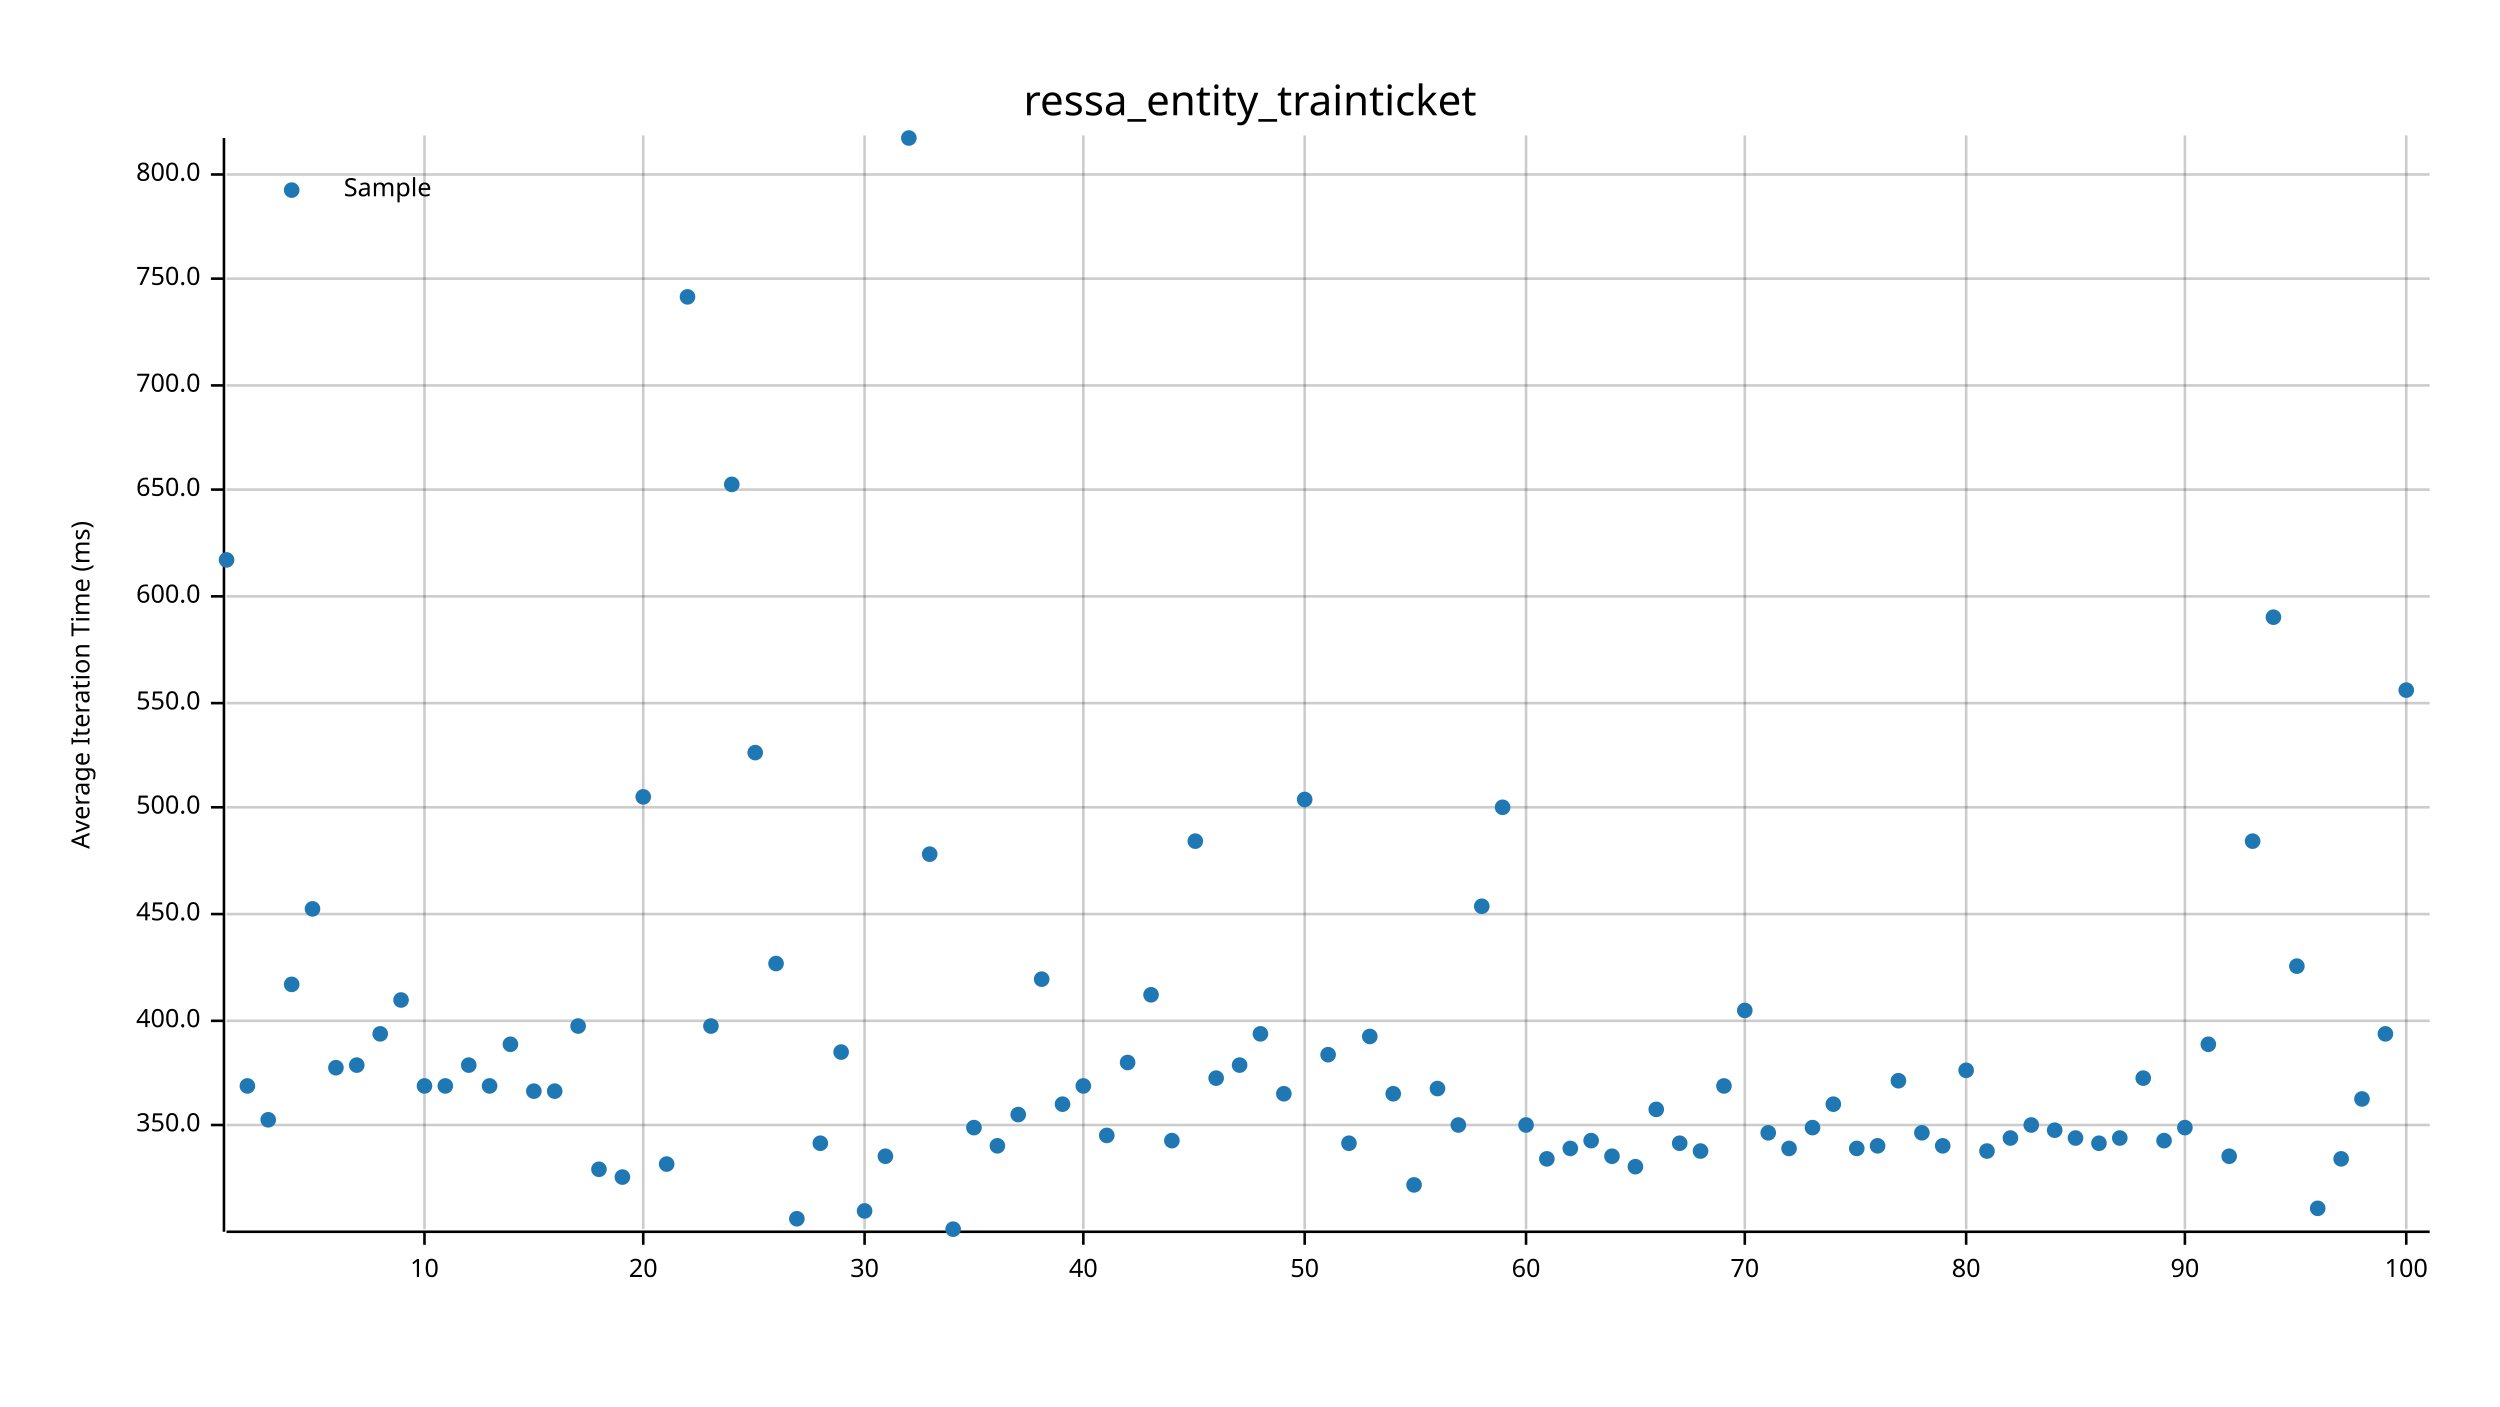
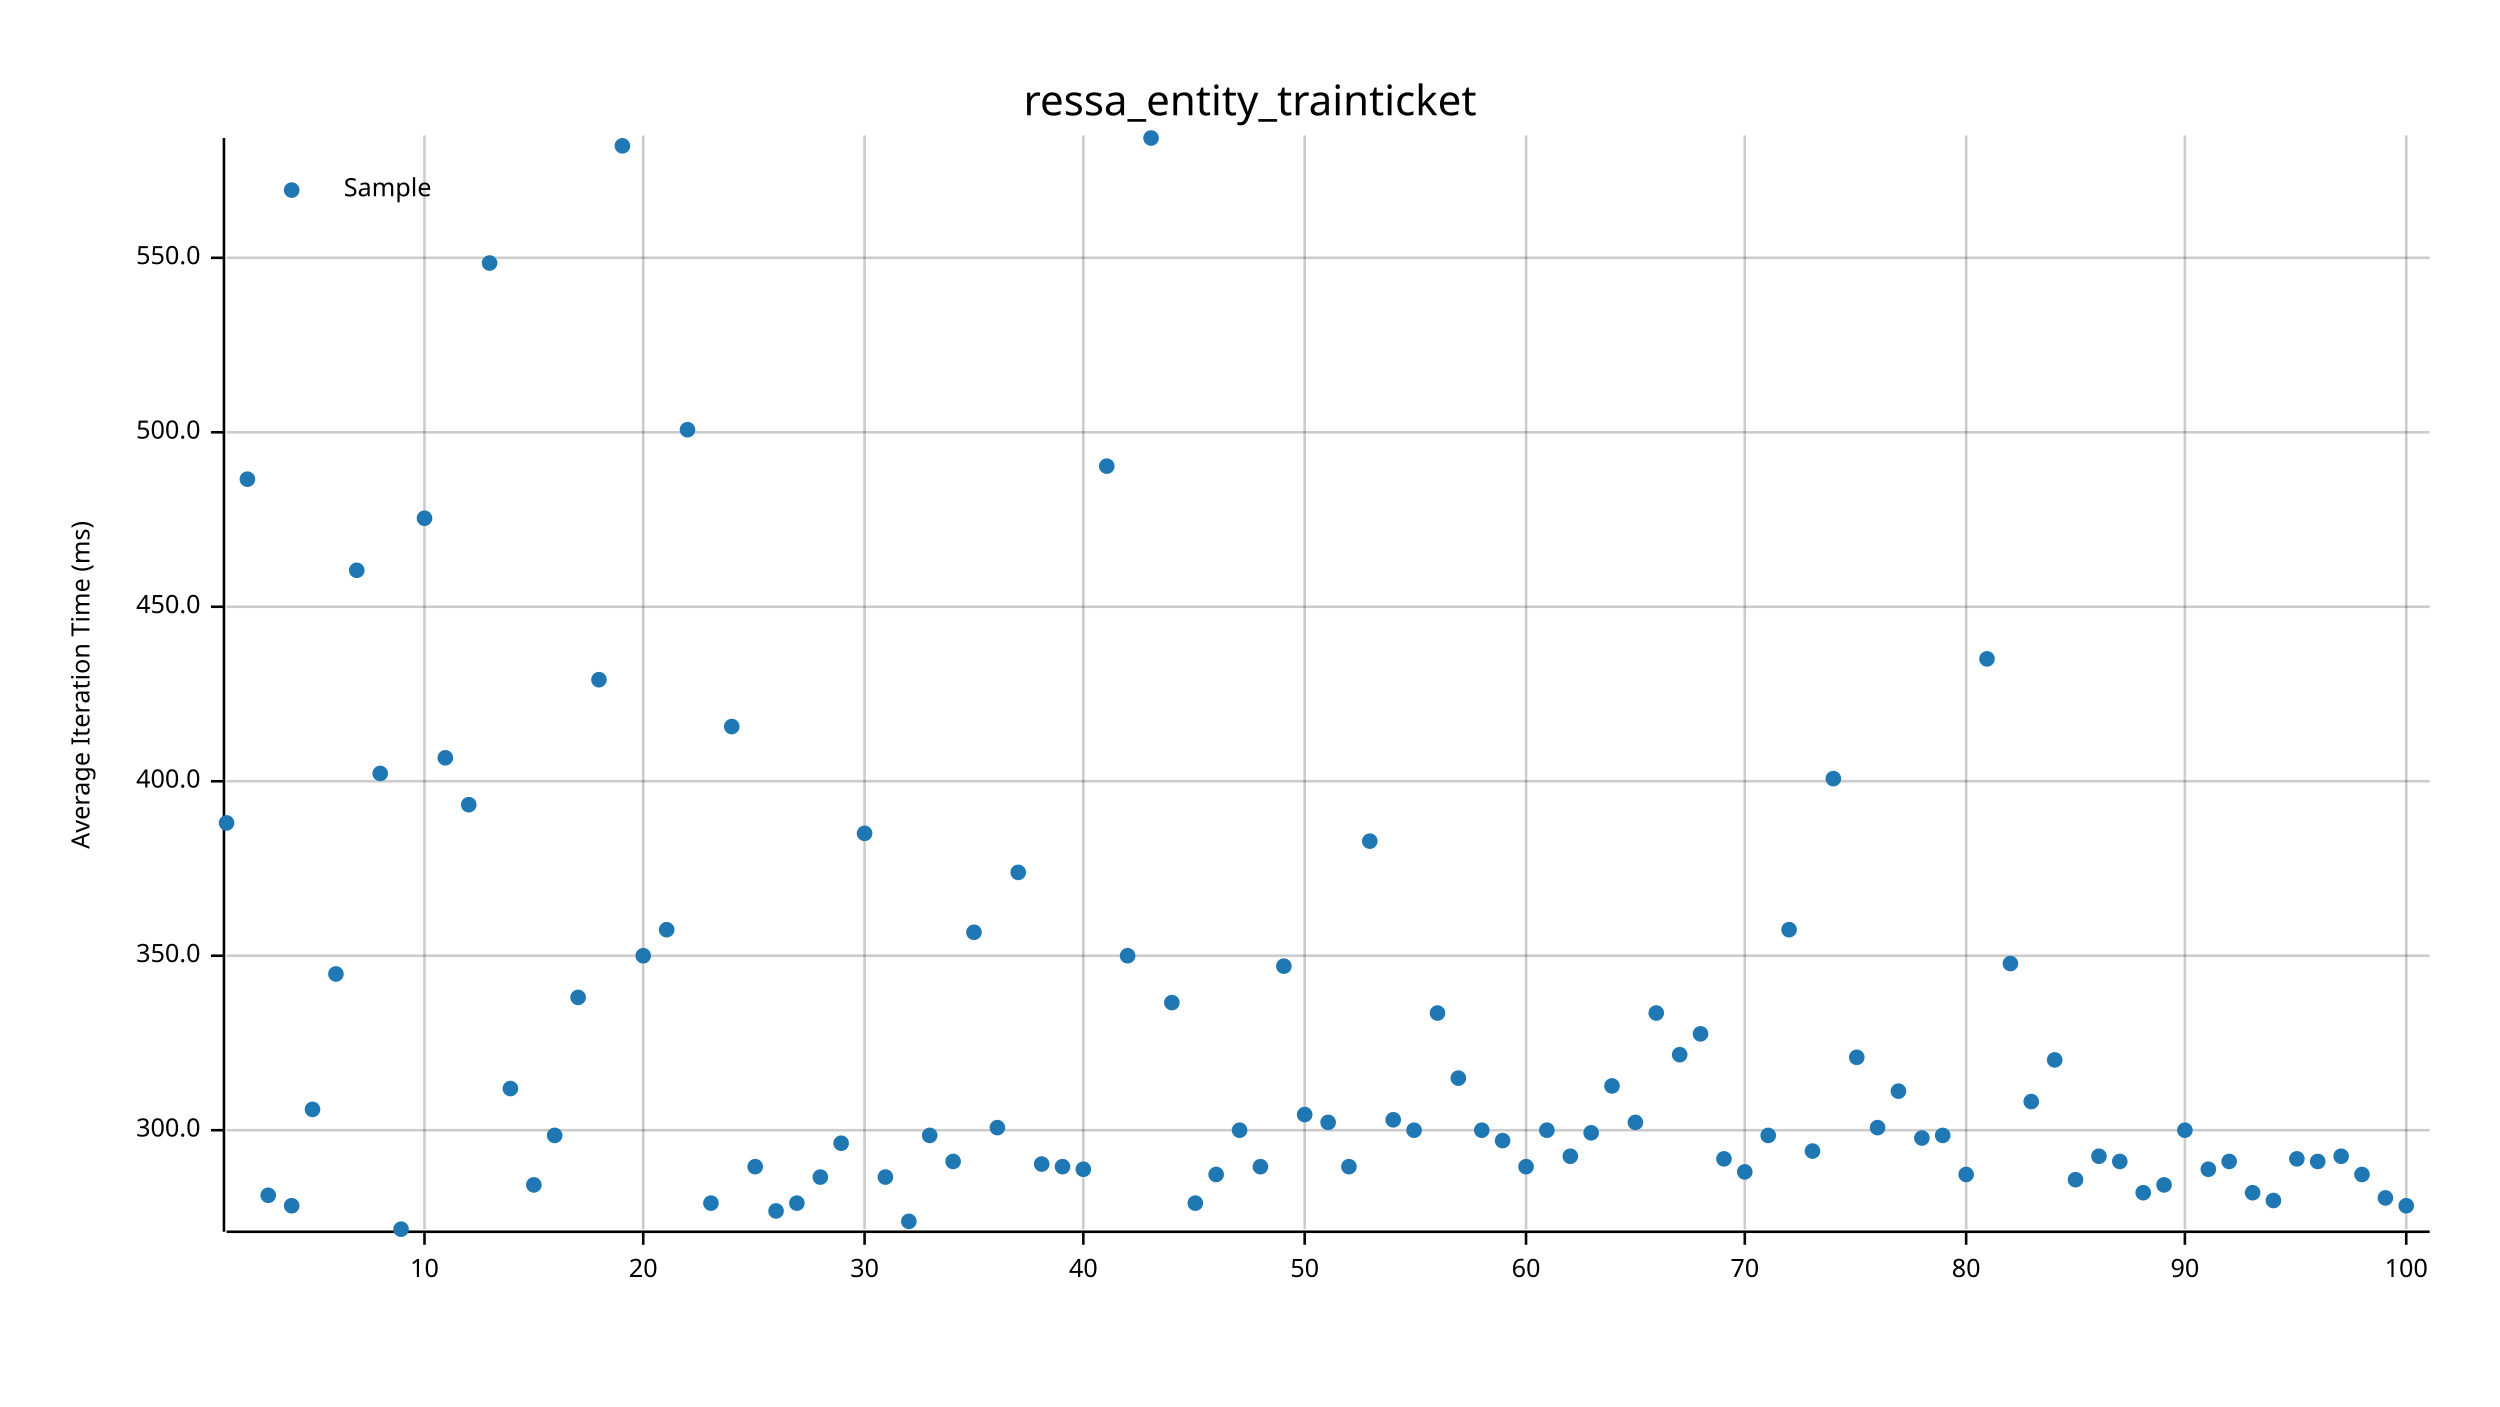
<svg xmlns="http://www.w3.org/2000/svg" width="960" height="540" viewBox="0 0 960 540">
  <text x="480" y="32" dy="0.76em" text-anchor="middle" font-family="sans-serif" font-size="16.129" opacity="1" fill="#000000">
ressa_entity_trainticket
</text>
  <text x="27" y="263" dy="0.76em" text-anchor="middle" font-family="sans-serif" font-size="9.677" opacity="1" fill="#000000" transform="rotate(270, 27, 263)">
Average Iteration Time (ms)
</text>
  <line opacity="0.2" stroke="#000000" stroke-width="1" x1="163" y1="472" x2="163" y2="52" />
  <line opacity="0.2" stroke="#000000" stroke-width="1" x1="247" y1="472" x2="247" y2="52" />
  <line opacity="0.2" stroke="#000000" stroke-width="1" x1="332" y1="472" x2="332" y2="52" />
  <line opacity="0.2" stroke="#000000" stroke-width="1" x1="416" y1="472" x2="416" y2="52" />
  <line opacity="0.2" stroke="#000000" stroke-width="1" x1="501" y1="472" x2="501" y2="52" />
  <line opacity="0.2" stroke="#000000" stroke-width="1" x1="586" y1="472" x2="586" y2="52" />
  <line opacity="0.2" stroke="#000000" stroke-width="1" x1="670" y1="472" x2="670" y2="52" />
  <line opacity="0.2" stroke="#000000" stroke-width="1" x1="755" y1="472" x2="755" y2="52" />
  <line opacity="0.2" stroke="#000000" stroke-width="1" x1="839" y1="472" x2="839" y2="52" />
  <line opacity="0.2" stroke="#000000" stroke-width="1" x1="924" y1="472" x2="924" y2="52" />
-   <line opacity="0.2" stroke="#000000" stroke-width="1" x1="87" y1="432" x2="933" y2="432" />
-   <line opacity="0.2" stroke="#000000" stroke-width="1" x1="87" y1="392" x2="933" y2="392" />
-   <line opacity="0.2" stroke="#000000" stroke-width="1" x1="87" y1="351" x2="933" y2="351" />
-   <line opacity="0.2" stroke="#000000" stroke-width="1" x1="87" y1="310" x2="933" y2="310" />
-   <line opacity="0.2" stroke="#000000" stroke-width="1" x1="87" y1="270" x2="933" y2="270" />
-   <line opacity="0.2" stroke="#000000" stroke-width="1" x1="87" y1="229" x2="933" y2="229" />
-   <line opacity="0.2" stroke="#000000" stroke-width="1" x1="87" y1="188" x2="933" y2="188" />
-   <line opacity="0.2" stroke="#000000" stroke-width="1" x1="87" y1="148" x2="933" y2="148" />
-   <line opacity="0.2" stroke="#000000" stroke-width="1" x1="87" y1="107" x2="933" y2="107" />
-   <line opacity="0.2" stroke="#000000" stroke-width="1" x1="87" y1="67" x2="933" y2="67" />
+   <line opacity="0.2" stroke="#000000" stroke-width="1" x1="87" y1="434" x2="933" y2="434" />
+   <line opacity="0.2" stroke="#000000" stroke-width="1" x1="87" y1="367" x2="933" y2="367" />
+   <line opacity="0.2" stroke="#000000" stroke-width="1" x1="87" y1="300" x2="933" y2="300" />
+   <line opacity="0.2" stroke="#000000" stroke-width="1" x1="87" y1="233" x2="933" y2="233" />
+   <line opacity="0.2" stroke="#000000" stroke-width="1" x1="87" y1="166" x2="933" y2="166" />
+   <line opacity="0.2" stroke="#000000" stroke-width="1" x1="87" y1="99" x2="933" y2="99" />
  <polyline fill="none" opacity="1" stroke="#000000" stroke-width="1" points="86,53 86,473 " />
-   <text x="77" y="432" dy="0.5ex" text-anchor="end" font-family="sans-serif" font-size="9.677" opacity="1" fill="#000000">
+   <text x="77" y="434" dy="0.5ex" text-anchor="end" font-family="sans-serif" font-size="9.677" opacity="1" fill="#000000">
+ 300.0
+ </text>
+   <polyline fill="none" opacity="1" stroke="#000000" stroke-width="1" points="81,434 86,434 " />
+   <text x="77" y="367" dy="0.5ex" text-anchor="end" font-family="sans-serif" font-size="9.677" opacity="1" fill="#000000">
350.0
</text>
-   <polyline fill="none" opacity="1" stroke="#000000" stroke-width="1" points="81,432 86,432 " />
-   <text x="77" y="392" dy="0.5ex" text-anchor="end" font-family="sans-serif" font-size="9.677" opacity="1" fill="#000000">
+   <polyline fill="none" opacity="1" stroke="#000000" stroke-width="1" points="81,367 86,367 " />
+   <text x="77" y="300" dy="0.5ex" text-anchor="end" font-family="sans-serif" font-size="9.677" opacity="1" fill="#000000">
400.0
</text>
-   <polyline fill="none" opacity="1" stroke="#000000" stroke-width="1" points="81,392 86,392 " />
-   <text x="77" y="351" dy="0.5ex" text-anchor="end" font-family="sans-serif" font-size="9.677" opacity="1" fill="#000000">
+   <polyline fill="none" opacity="1" stroke="#000000" stroke-width="1" points="81,300 86,300 " />
+   <text x="77" y="233" dy="0.5ex" text-anchor="end" font-family="sans-serif" font-size="9.677" opacity="1" fill="#000000">
450.0
</text>
-   <polyline fill="none" opacity="1" stroke="#000000" stroke-width="1" points="81,351 86,351 " />
-   <text x="77" y="310" dy="0.5ex" text-anchor="end" font-family="sans-serif" font-size="9.677" opacity="1" fill="#000000">
+   <polyline fill="none" opacity="1" stroke="#000000" stroke-width="1" points="81,233 86,233 " />
+   <text x="77" y="166" dy="0.5ex" text-anchor="end" font-family="sans-serif" font-size="9.677" opacity="1" fill="#000000">
500.0
</text>
-   <polyline fill="none" opacity="1" stroke="#000000" stroke-width="1" points="81,310 86,310 " />
-   <text x="77" y="270" dy="0.5ex" text-anchor="end" font-family="sans-serif" font-size="9.677" opacity="1" fill="#000000">
+   <polyline fill="none" opacity="1" stroke="#000000" stroke-width="1" points="81,166 86,166 " />
+   <text x="77" y="99" dy="0.5ex" text-anchor="end" font-family="sans-serif" font-size="9.677" opacity="1" fill="#000000">
550.0
</text>
-   <polyline fill="none" opacity="1" stroke="#000000" stroke-width="1" points="81,270 86,270 " />
-   <text x="77" y="229" dy="0.5ex" text-anchor="end" font-family="sans-serif" font-size="9.677" opacity="1" fill="#000000">
- 600.0
- </text>
-   <polyline fill="none" opacity="1" stroke="#000000" stroke-width="1" points="81,229 86,229 " />
-   <text x="77" y="188" dy="0.5ex" text-anchor="end" font-family="sans-serif" font-size="9.677" opacity="1" fill="#000000">
- 650.0
- </text>
-   <polyline fill="none" opacity="1" stroke="#000000" stroke-width="1" points="81,188 86,188 " />
-   <text x="77" y="148" dy="0.5ex" text-anchor="end" font-family="sans-serif" font-size="9.677" opacity="1" fill="#000000">
- 700.0
- </text>
-   <polyline fill="none" opacity="1" stroke="#000000" stroke-width="1" points="81,148 86,148 " />
-   <text x="77" y="107" dy="0.5ex" text-anchor="end" font-family="sans-serif" font-size="9.677" opacity="1" fill="#000000">
- 750.0
- </text>
-   <polyline fill="none" opacity="1" stroke="#000000" stroke-width="1" points="81,107 86,107 " />
-   <text x="77" y="67" dy="0.5ex" text-anchor="end" font-family="sans-serif" font-size="9.677" opacity="1" fill="#000000">
- 800.0
- </text>
-   <polyline fill="none" opacity="1" stroke="#000000" stroke-width="1" points="81,67 86,67 " />
+   <polyline fill="none" opacity="1" stroke="#000000" stroke-width="1" points="81,99 86,99 " />
  <polyline fill="none" opacity="1" stroke="#000000" stroke-width="1" points="87,473 933,473 " />
  <text x="163" y="483" dy="0.76em" text-anchor="middle" font-family="sans-serif" font-size="9.677" opacity="1" fill="#000000">
10
</text>
  <polyline fill="none" opacity="1" stroke="#000000" stroke-width="1" points="163,473 163,478 " />
  <text x="247" y="483" dy="0.76em" text-anchor="middle" font-family="sans-serif" font-size="9.677" opacity="1" fill="#000000">
20
</text>
  <polyline fill="none" opacity="1" stroke="#000000" stroke-width="1" points="247,473 247,478 " />
  <text x="332" y="483" dy="0.76em" text-anchor="middle" font-family="sans-serif" font-size="9.677" opacity="1" fill="#000000">
30
</text>
  <polyline fill="none" opacity="1" stroke="#000000" stroke-width="1" points="332,473 332,478 " />
  <text x="416" y="483" dy="0.76em" text-anchor="middle" font-family="sans-serif" font-size="9.677" opacity="1" fill="#000000">
40
</text>
  <polyline fill="none" opacity="1" stroke="#000000" stroke-width="1" points="416,473 416,478 " />
  <text x="501" y="483" dy="0.76em" text-anchor="middle" font-family="sans-serif" font-size="9.677" opacity="1" fill="#000000">
50
</text>
  <polyline fill="none" opacity="1" stroke="#000000" stroke-width="1" points="501,473 501,478 " />
  <text x="586" y="483" dy="0.76em" text-anchor="middle" font-family="sans-serif" font-size="9.677" opacity="1" fill="#000000">
60
</text>
  <polyline fill="none" opacity="1" stroke="#000000" stroke-width="1" points="586,473 586,478 " />
  <text x="670" y="483" dy="0.76em" text-anchor="middle" font-family="sans-serif" font-size="9.677" opacity="1" fill="#000000">
70
</text>
  <polyline fill="none" opacity="1" stroke="#000000" stroke-width="1" points="670,473 670,478 " />
  <text x="755" y="483" dy="0.76em" text-anchor="middle" font-family="sans-serif" font-size="9.677" opacity="1" fill="#000000">
80
</text>
  <polyline fill="none" opacity="1" stroke="#000000" stroke-width="1" points="755,473 755,478 " />
  <text x="839" y="483" dy="0.76em" text-anchor="middle" font-family="sans-serif" font-size="9.677" opacity="1" fill="#000000">
90
</text>
  <polyline fill="none" opacity="1" stroke="#000000" stroke-width="1" points="839,473 839,478 " />
  <text x="924" y="483" dy="0.76em" text-anchor="middle" font-family="sans-serif" font-size="9.677" opacity="1" fill="#000000">
100
</text>
  <polyline fill="none" opacity="1" stroke="#000000" stroke-width="1" points="924,473 924,478 " />
-   <circle cx="87" cy="215" r="3" opacity="1" fill="#1F78B4" stroke="none" stroke-width="1" />
-   <circle cx="95" cy="417" r="3" opacity="1" fill="#1F78B4" stroke="none" stroke-width="1" />
-   <circle cx="103" cy="430" r="3" opacity="1" fill="#1F78B4" stroke="none" stroke-width="1" />
-   <circle cx="112" cy="378" r="3" opacity="1" fill="#1F78B4" stroke="none" stroke-width="1" />
-   <circle cx="120" cy="349" r="3" opacity="1" fill="#1F78B4" stroke="none" stroke-width="1" />
-   <circle cx="129" cy="410" r="3" opacity="1" fill="#1F78B4" stroke="none" stroke-width="1" />
-   <circle cx="137" cy="409" r="3" opacity="1" fill="#1F78B4" stroke="none" stroke-width="1" />
-   <circle cx="146" cy="397" r="3" opacity="1" fill="#1F78B4" stroke="none" stroke-width="1" />
-   <circle cx="154" cy="384" r="3" opacity="1" fill="#1F78B4" stroke="none" stroke-width="1" />
-   <circle cx="163" cy="417" r="3" opacity="1" fill="#1F78B4" stroke="none" stroke-width="1" />
-   <circle cx="171" cy="417" r="3" opacity="1" fill="#1F78B4" stroke="none" stroke-width="1" />
-   <circle cx="180" cy="409" r="3" opacity="1" fill="#1F78B4" stroke="none" stroke-width="1" />
-   <circle cx="188" cy="417" r="3" opacity="1" fill="#1F78B4" stroke="none" stroke-width="1" />
-   <circle cx="196" cy="401" r="3" opacity="1" fill="#1F78B4" stroke="none" stroke-width="1" />
-   <circle cx="205" cy="419" r="3" opacity="1" fill="#1F78B4" stroke="none" stroke-width="1" />
-   <circle cx="213" cy="419" r="3" opacity="1" fill="#1F78B4" stroke="none" stroke-width="1" />
-   <circle cx="222" cy="394" r="3" opacity="1" fill="#1F78B4" stroke="none" stroke-width="1" />
-   <circle cx="230" cy="449" r="3" opacity="1" fill="#1F78B4" stroke="none" stroke-width="1" />
-   <circle cx="239" cy="452" r="3" opacity="1" fill="#1F78B4" stroke="none" stroke-width="1" />
-   <circle cx="247" cy="306" r="3" opacity="1" fill="#1F78B4" stroke="none" stroke-width="1" />
-   <circle cx="256" cy="447" r="3" opacity="1" fill="#1F78B4" stroke="none" stroke-width="1" />
-   <circle cx="264" cy="114" r="3" opacity="1" fill="#1F78B4" stroke="none" stroke-width="1" />
-   <circle cx="273" cy="394" r="3" opacity="1" fill="#1F78B4" stroke="none" stroke-width="1" />
-   <circle cx="281" cy="186" r="3" opacity="1" fill="#1F78B4" stroke="none" stroke-width="1" />
-   <circle cx="290" cy="289" r="3" opacity="1" fill="#1F78B4" stroke="none" stroke-width="1" />
-   <circle cx="298" cy="370" r="3" opacity="1" fill="#1F78B4" stroke="none" stroke-width="1" />
-   <circle cx="306" cy="468" r="3" opacity="1" fill="#1F78B4" stroke="none" stroke-width="1" />
-   <circle cx="315" cy="439" r="3" opacity="1" fill="#1F78B4" stroke="none" stroke-width="1" />
-   <circle cx="323" cy="404" r="3" opacity="1" fill="#1F78B4" stroke="none" stroke-width="1" />
-   <circle cx="332" cy="465" r="3" opacity="1" fill="#1F78B4" stroke="none" stroke-width="1" />
-   <circle cx="340" cy="444" r="3" opacity="1" fill="#1F78B4" stroke="none" stroke-width="1" />
-   <circle cx="349" cy="53" r="3" opacity="1" fill="#1F78B4" stroke="none" stroke-width="1" />
-   <circle cx="357" cy="328" r="3" opacity="1" fill="#1F78B4" stroke="none" stroke-width="1" />
-   <circle cx="366" cy="472" r="3" opacity="1" fill="#1F78B4" stroke="none" stroke-width="1" />
-   <circle cx="374" cy="433" r="3" opacity="1" fill="#1F78B4" stroke="none" stroke-width="1" />
-   <circle cx="383" cy="440" r="3" opacity="1" fill="#1F78B4" stroke="none" stroke-width="1" />
-   <circle cx="391" cy="428" r="3" opacity="1" fill="#1F78B4" stroke="none" stroke-width="1" />
-   <circle cx="400" cy="376" r="3" opacity="1" fill="#1F78B4" stroke="none" stroke-width="1" />
-   <circle cx="408" cy="424" r="3" opacity="1" fill="#1F78B4" stroke="none" stroke-width="1" />
-   <circle cx="416" cy="417" r="3" opacity="1" fill="#1F78B4" stroke="none" stroke-width="1" />
-   <circle cx="425" cy="436" r="3" opacity="1" fill="#1F78B4" stroke="none" stroke-width="1" />
-   <circle cx="433" cy="408" r="3" opacity="1" fill="#1F78B4" stroke="none" stroke-width="1" />
-   <circle cx="442" cy="382" r="3" opacity="1" fill="#1F78B4" stroke="none" stroke-width="1" />
-   <circle cx="450" cy="438" r="3" opacity="1" fill="#1F78B4" stroke="none" stroke-width="1" />
-   <circle cx="459" cy="323" r="3" opacity="1" fill="#1F78B4" stroke="none" stroke-width="1" />
-   <circle cx="467" cy="414" r="3" opacity="1" fill="#1F78B4" stroke="none" stroke-width="1" />
-   <circle cx="476" cy="409" r="3" opacity="1" fill="#1F78B4" stroke="none" stroke-width="1" />
-   <circle cx="484" cy="397" r="3" opacity="1" fill="#1F78B4" stroke="none" stroke-width="1" />
-   <circle cx="493" cy="420" r="3" opacity="1" fill="#1F78B4" stroke="none" stroke-width="1" />
-   <circle cx="501" cy="307" r="3" opacity="1" fill="#1F78B4" stroke="none" stroke-width="1" />
-   <circle cx="510" cy="405" r="3" opacity="1" fill="#1F78B4" stroke="none" stroke-width="1" />
-   <circle cx="518" cy="439" r="3" opacity="1" fill="#1F78B4" stroke="none" stroke-width="1" />
-   <circle cx="526" cy="398" r="3" opacity="1" fill="#1F78B4" stroke="none" stroke-width="1" />
-   <circle cx="535" cy="420" r="3" opacity="1" fill="#1F78B4" stroke="none" stroke-width="1" />
-   <circle cx="543" cy="455" r="3" opacity="1" fill="#1F78B4" stroke="none" stroke-width="1" />
-   <circle cx="552" cy="418" r="3" opacity="1" fill="#1F78B4" stroke="none" stroke-width="1" />
-   <circle cx="560" cy="432" r="3" opacity="1" fill="#1F78B4" stroke="none" stroke-width="1" />
-   <circle cx="569" cy="348" r="3" opacity="1" fill="#1F78B4" stroke="none" stroke-width="1" />
-   <circle cx="577" cy="310" r="3" opacity="1" fill="#1F78B4" stroke="none" stroke-width="1" />
-   <circle cx="586" cy="432" r="3" opacity="1" fill="#1F78B4" stroke="none" stroke-width="1" />
-   <circle cx="594" cy="445" r="3" opacity="1" fill="#1F78B4" stroke="none" stroke-width="1" />
-   <circle cx="603" cy="441" r="3" opacity="1" fill="#1F78B4" stroke="none" stroke-width="1" />
-   <circle cx="611" cy="438" r="3" opacity="1" fill="#1F78B4" stroke="none" stroke-width="1" />
-   <circle cx="619" cy="444" r="3" opacity="1" fill="#1F78B4" stroke="none" stroke-width="1" />
-   <circle cx="628" cy="448" r="3" opacity="1" fill="#1F78B4" stroke="none" stroke-width="1" />
-   <circle cx="636" cy="426" r="3" opacity="1" fill="#1F78B4" stroke="none" stroke-width="1" />
-   <circle cx="645" cy="439" r="3" opacity="1" fill="#1F78B4" stroke="none" stroke-width="1" />
-   <circle cx="653" cy="442" r="3" opacity="1" fill="#1F78B4" stroke="none" stroke-width="1" />
-   <circle cx="662" cy="417" r="3" opacity="1" fill="#1F78B4" stroke="none" stroke-width="1" />
-   <circle cx="670" cy="388" r="3" opacity="1" fill="#1F78B4" stroke="none" stroke-width="1" />
-   <circle cx="679" cy="435" r="3" opacity="1" fill="#1F78B4" stroke="none" stroke-width="1" />
-   <circle cx="687" cy="441" r="3" opacity="1" fill="#1F78B4" stroke="none" stroke-width="1" />
-   <circle cx="696" cy="433" r="3" opacity="1" fill="#1F78B4" stroke="none" stroke-width="1" />
-   <circle cx="704" cy="424" r="3" opacity="1" fill="#1F78B4" stroke="none" stroke-width="1" />
-   <circle cx="713" cy="441" r="3" opacity="1" fill="#1F78B4" stroke="none" stroke-width="1" />
-   <circle cx="721" cy="440" r="3" opacity="1" fill="#1F78B4" stroke="none" stroke-width="1" />
-   <circle cx="729" cy="415" r="3" opacity="1" fill="#1F78B4" stroke="none" stroke-width="1" />
-   <circle cx="738" cy="435" r="3" opacity="1" fill="#1F78B4" stroke="none" stroke-width="1" />
-   <circle cx="746" cy="440" r="3" opacity="1" fill="#1F78B4" stroke="none" stroke-width="1" />
-   <circle cx="755" cy="411" r="3" opacity="1" fill="#1F78B4" stroke="none" stroke-width="1" />
-   <circle cx="763" cy="442" r="3" opacity="1" fill="#1F78B4" stroke="none" stroke-width="1" />
-   <circle cx="772" cy="437" r="3" opacity="1" fill="#1F78B4" stroke="none" stroke-width="1" />
-   <circle cx="780" cy="432" r="3" opacity="1" fill="#1F78B4" stroke="none" stroke-width="1" />
-   <circle cx="789" cy="434" r="3" opacity="1" fill="#1F78B4" stroke="none" stroke-width="1" />
-   <circle cx="797" cy="437" r="3" opacity="1" fill="#1F78B4" stroke="none" stroke-width="1" />
-   <circle cx="806" cy="439" r="3" opacity="1" fill="#1F78B4" stroke="none" stroke-width="1" />
-   <circle cx="814" cy="437" r="3" opacity="1" fill="#1F78B4" stroke="none" stroke-width="1" />
-   <circle cx="823" cy="414" r="3" opacity="1" fill="#1F78B4" stroke="none" stroke-width="1" />
-   <circle cx="831" cy="438" r="3" opacity="1" fill="#1F78B4" stroke="none" stroke-width="1" />
-   <circle cx="839" cy="433" r="3" opacity="1" fill="#1F78B4" stroke="none" stroke-width="1" />
-   <circle cx="848" cy="401" r="3" opacity="1" fill="#1F78B4" stroke="none" stroke-width="1" />
-   <circle cx="856" cy="444" r="3" opacity="1" fill="#1F78B4" stroke="none" stroke-width="1" />
-   <circle cx="865" cy="323" r="3" opacity="1" fill="#1F78B4" stroke="none" stroke-width="1" />
-   <circle cx="873" cy="237" r="3" opacity="1" fill="#1F78B4" stroke="none" stroke-width="1" />
-   <circle cx="882" cy="371" r="3" opacity="1" fill="#1F78B4" stroke="none" stroke-width="1" />
-   <circle cx="890" cy="464" r="3" opacity="1" fill="#1F78B4" stroke="none" stroke-width="1" />
-   <circle cx="899" cy="445" r="3" opacity="1" fill="#1F78B4" stroke="none" stroke-width="1" />
-   <circle cx="907" cy="422" r="3" opacity="1" fill="#1F78B4" stroke="none" stroke-width="1" />
-   <circle cx="916" cy="397" r="3" opacity="1" fill="#1F78B4" stroke="none" stroke-width="1" />
-   <circle cx="924" cy="265" r="3" opacity="1" fill="#1F78B4" stroke="none" stroke-width="1" />
+   <circle cx="87" cy="316" r="3" opacity="1" fill="#1F78B4" stroke="none" stroke-width="1" />
+   <circle cx="95" cy="184" r="3" opacity="1" fill="#1F78B4" stroke="none" stroke-width="1" />
+   <circle cx="103" cy="459" r="3" opacity="1" fill="#1F78B4" stroke="none" stroke-width="1" />
+   <circle cx="112" cy="463" r="3" opacity="1" fill="#1F78B4" stroke="none" stroke-width="1" />
+   <circle cx="120" cy="426" r="3" opacity="1" fill="#1F78B4" stroke="none" stroke-width="1" />
+   <circle cx="129" cy="374" r="3" opacity="1" fill="#1F78B4" stroke="none" stroke-width="1" />
+   <circle cx="137" cy="219" r="3" opacity="1" fill="#1F78B4" stroke="none" stroke-width="1" />
+   <circle cx="146" cy="297" r="3" opacity="1" fill="#1F78B4" stroke="none" stroke-width="1" />
+   <circle cx="154" cy="472" r="3" opacity="1" fill="#1F78B4" stroke="none" stroke-width="1" />
+   <circle cx="163" cy="199" r="3" opacity="1" fill="#1F78B4" stroke="none" stroke-width="1" />
+   <circle cx="171" cy="291" r="3" opacity="1" fill="#1F78B4" stroke="none" stroke-width="1" />
+   <circle cx="180" cy="309" r="3" opacity="1" fill="#1F78B4" stroke="none" stroke-width="1" />
+   <circle cx="188" cy="101" r="3" opacity="1" fill="#1F78B4" stroke="none" stroke-width="1" />
+   <circle cx="196" cy="418" r="3" opacity="1" fill="#1F78B4" stroke="none" stroke-width="1" />
+   <circle cx="205" cy="455" r="3" opacity="1" fill="#1F78B4" stroke="none" stroke-width="1" />
+   <circle cx="213" cy="436" r="3" opacity="1" fill="#1F78B4" stroke="none" stroke-width="1" />
+   <circle cx="222" cy="383" r="3" opacity="1" fill="#1F78B4" stroke="none" stroke-width="1" />
+   <circle cx="230" cy="261" r="3" opacity="1" fill="#1F78B4" stroke="none" stroke-width="1" />
+   <circle cx="239" cy="56" r="3" opacity="1" fill="#1F78B4" stroke="none" stroke-width="1" />
+   <circle cx="247" cy="367" r="3" opacity="1" fill="#1F78B4" stroke="none" stroke-width="1" />
+   <circle cx="256" cy="357" r="3" opacity="1" fill="#1F78B4" stroke="none" stroke-width="1" />
+   <circle cx="264" cy="165" r="3" opacity="1" fill="#1F78B4" stroke="none" stroke-width="1" />
+   <circle cx="273" cy="462" r="3" opacity="1" fill="#1F78B4" stroke="none" stroke-width="1" />
+   <circle cx="281" cy="279" r="3" opacity="1" fill="#1F78B4" stroke="none" stroke-width="1" />
+   <circle cx="290" cy="448" r="3" opacity="1" fill="#1F78B4" stroke="none" stroke-width="1" />
+   <circle cx="298" cy="465" r="3" opacity="1" fill="#1F78B4" stroke="none" stroke-width="1" />
+   <circle cx="306" cy="462" r="3" opacity="1" fill="#1F78B4" stroke="none" stroke-width="1" />
+   <circle cx="315" cy="452" r="3" opacity="1" fill="#1F78B4" stroke="none" stroke-width="1" />
+   <circle cx="323" cy="439" r="3" opacity="1" fill="#1F78B4" stroke="none" stroke-width="1" />
+   <circle cx="332" cy="320" r="3" opacity="1" fill="#1F78B4" stroke="none" stroke-width="1" />
+   <circle cx="340" cy="452" r="3" opacity="1" fill="#1F78B4" stroke="none" stroke-width="1" />
+   <circle cx="349" cy="469" r="3" opacity="1" fill="#1F78B4" stroke="none" stroke-width="1" />
+   <circle cx="357" cy="436" r="3" opacity="1" fill="#1F78B4" stroke="none" stroke-width="1" />
+   <circle cx="366" cy="446" r="3" opacity="1" fill="#1F78B4" stroke="none" stroke-width="1" />
+   <circle cx="374" cy="358" r="3" opacity="1" fill="#1F78B4" stroke="none" stroke-width="1" />
+   <circle cx="383" cy="433" r="3" opacity="1" fill="#1F78B4" stroke="none" stroke-width="1" />
+   <circle cx="391" cy="335" r="3" opacity="1" fill="#1F78B4" stroke="none" stroke-width="1" />
+   <circle cx="400" cy="447" r="3" opacity="1" fill="#1F78B4" stroke="none" stroke-width="1" />
+   <circle cx="408" cy="448" r="3" opacity="1" fill="#1F78B4" stroke="none" stroke-width="1" />
+   <circle cx="416" cy="449" r="3" opacity="1" fill="#1F78B4" stroke="none" stroke-width="1" />
+   <circle cx="425" cy="179" r="3" opacity="1" fill="#1F78B4" stroke="none" stroke-width="1" />
+   <circle cx="433" cy="367" r="3" opacity="1" fill="#1F78B4" stroke="none" stroke-width="1" />
+   <circle cx="442" cy="53" r="3" opacity="1" fill="#1F78B4" stroke="none" stroke-width="1" />
+   <circle cx="450" cy="385" r="3" opacity="1" fill="#1F78B4" stroke="none" stroke-width="1" />
+   <circle cx="459" cy="462" r="3" opacity="1" fill="#1F78B4" stroke="none" stroke-width="1" />
+   <circle cx="467" cy="451" r="3" opacity="1" fill="#1F78B4" stroke="none" stroke-width="1" />
+   <circle cx="476" cy="434" r="3" opacity="1" fill="#1F78B4" stroke="none" stroke-width="1" />
+   <circle cx="484" cy="448" r="3" opacity="1" fill="#1F78B4" stroke="none" stroke-width="1" />
+   <circle cx="493" cy="371" r="3" opacity="1" fill="#1F78B4" stroke="none" stroke-width="1" />
+   <circle cx="501" cy="428" r="3" opacity="1" fill="#1F78B4" stroke="none" stroke-width="1" />
+   <circle cx="510" cy="431" r="3" opacity="1" fill="#1F78B4" stroke="none" stroke-width="1" />
+   <circle cx="518" cy="448" r="3" opacity="1" fill="#1F78B4" stroke="none" stroke-width="1" />
+   <circle cx="526" cy="323" r="3" opacity="1" fill="#1F78B4" stroke="none" stroke-width="1" />
+   <circle cx="535" cy="430" r="3" opacity="1" fill="#1F78B4" stroke="none" stroke-width="1" />
+   <circle cx="543" cy="434" r="3" opacity="1" fill="#1F78B4" stroke="none" stroke-width="1" />
+   <circle cx="552" cy="389" r="3" opacity="1" fill="#1F78B4" stroke="none" stroke-width="1" />
+   <circle cx="560" cy="414" r="3" opacity="1" fill="#1F78B4" stroke="none" stroke-width="1" />
+   <circle cx="569" cy="434" r="3" opacity="1" fill="#1F78B4" stroke="none" stroke-width="1" />
+   <circle cx="577" cy="438" r="3" opacity="1" fill="#1F78B4" stroke="none" stroke-width="1" />
+   <circle cx="586" cy="448" r="3" opacity="1" fill="#1F78B4" stroke="none" stroke-width="1" />
+   <circle cx="594" cy="434" r="3" opacity="1" fill="#1F78B4" stroke="none" stroke-width="1" />
+   <circle cx="603" cy="444" r="3" opacity="1" fill="#1F78B4" stroke="none" stroke-width="1" />
+   <circle cx="611" cy="435" r="3" opacity="1" fill="#1F78B4" stroke="none" stroke-width="1" />
+   <circle cx="619" cy="417" r="3" opacity="1" fill="#1F78B4" stroke="none" stroke-width="1" />
+   <circle cx="628" cy="431" r="3" opacity="1" fill="#1F78B4" stroke="none" stroke-width="1" />
+   <circle cx="636" cy="389" r="3" opacity="1" fill="#1F78B4" stroke="none" stroke-width="1" />
+   <circle cx="645" cy="405" r="3" opacity="1" fill="#1F78B4" stroke="none" stroke-width="1" />
+   <circle cx="653" cy="397" r="3" opacity="1" fill="#1F78B4" stroke="none" stroke-width="1" />
+   <circle cx="662" cy="445" r="3" opacity="1" fill="#1F78B4" stroke="none" stroke-width="1" />
+   <circle cx="670" cy="450" r="3" opacity="1" fill="#1F78B4" stroke="none" stroke-width="1" />
+   <circle cx="679" cy="436" r="3" opacity="1" fill="#1F78B4" stroke="none" stroke-width="1" />
+   <circle cx="687" cy="357" r="3" opacity="1" fill="#1F78B4" stroke="none" stroke-width="1" />
+   <circle cx="696" cy="442" r="3" opacity="1" fill="#1F78B4" stroke="none" stroke-width="1" />
+   <circle cx="704" cy="299" r="3" opacity="1" fill="#1F78B4" stroke="none" stroke-width="1" />
+   <circle cx="713" cy="406" r="3" opacity="1" fill="#1F78B4" stroke="none" stroke-width="1" />
+   <circle cx="721" cy="433" r="3" opacity="1" fill="#1F78B4" stroke="none" stroke-width="1" />
+   <circle cx="729" cy="419" r="3" opacity="1" fill="#1F78B4" stroke="none" stroke-width="1" />
+   <circle cx="738" cy="437" r="3" opacity="1" fill="#1F78B4" stroke="none" stroke-width="1" />
+   <circle cx="746" cy="436" r="3" opacity="1" fill="#1F78B4" stroke="none" stroke-width="1" />
+   <circle cx="755" cy="451" r="3" opacity="1" fill="#1F78B4" stroke="none" stroke-width="1" />
+   <circle cx="763" cy="253" r="3" opacity="1" fill="#1F78B4" stroke="none" stroke-width="1" />
+   <circle cx="772" cy="370" r="3" opacity="1" fill="#1F78B4" stroke="none" stroke-width="1" />
+   <circle cx="780" cy="423" r="3" opacity="1" fill="#1F78B4" stroke="none" stroke-width="1" />
+   <circle cx="789" cy="407" r="3" opacity="1" fill="#1F78B4" stroke="none" stroke-width="1" />
+   <circle cx="797" cy="453" r="3" opacity="1" fill="#1F78B4" stroke="none" stroke-width="1" />
+   <circle cx="806" cy="444" r="3" opacity="1" fill="#1F78B4" stroke="none" stroke-width="1" />
+   <circle cx="814" cy="446" r="3" opacity="1" fill="#1F78B4" stroke="none" stroke-width="1" />
+   <circle cx="823" cy="458" r="3" opacity="1" fill="#1F78B4" stroke="none" stroke-width="1" />
+   <circle cx="831" cy="455" r="3" opacity="1" fill="#1F78B4" stroke="none" stroke-width="1" />
+   <circle cx="839" cy="434" r="3" opacity="1" fill="#1F78B4" stroke="none" stroke-width="1" />
+   <circle cx="848" cy="449" r="3" opacity="1" fill="#1F78B4" stroke="none" stroke-width="1" />
+   <circle cx="856" cy="446" r="3" opacity="1" fill="#1F78B4" stroke="none" stroke-width="1" />
+   <circle cx="865" cy="458" r="3" opacity="1" fill="#1F78B4" stroke="none" stroke-width="1" />
+   <circle cx="873" cy="461" r="3" opacity="1" fill="#1F78B4" stroke="none" stroke-width="1" />
+   <circle cx="882" cy="445" r="3" opacity="1" fill="#1F78B4" stroke="none" stroke-width="1" />
+   <circle cx="890" cy="446" r="3" opacity="1" fill="#1F78B4" stroke="none" stroke-width="1" />
+   <circle cx="899" cy="444" r="3" opacity="1" fill="#1F78B4" stroke="none" stroke-width="1" />
+   <circle cx="907" cy="451" r="3" opacity="1" fill="#1F78B4" stroke="none" stroke-width="1" />
+   <circle cx="916" cy="460" r="3" opacity="1" fill="#1F78B4" stroke="none" stroke-width="1" />
+   <circle cx="924" cy="463" r="3" opacity="1" fill="#1F78B4" stroke="none" stroke-width="1" />
  <text x="132" y="68" dy="0.76em" text-anchor="start" font-family="sans-serif" font-size="9.677" opacity="1" fill="#000000">
Sample
</text>
  <circle cx="112" cy="73" r="3" opacity="1" fill="#1F78B4" stroke="none" stroke-width="1" />
</svg>
